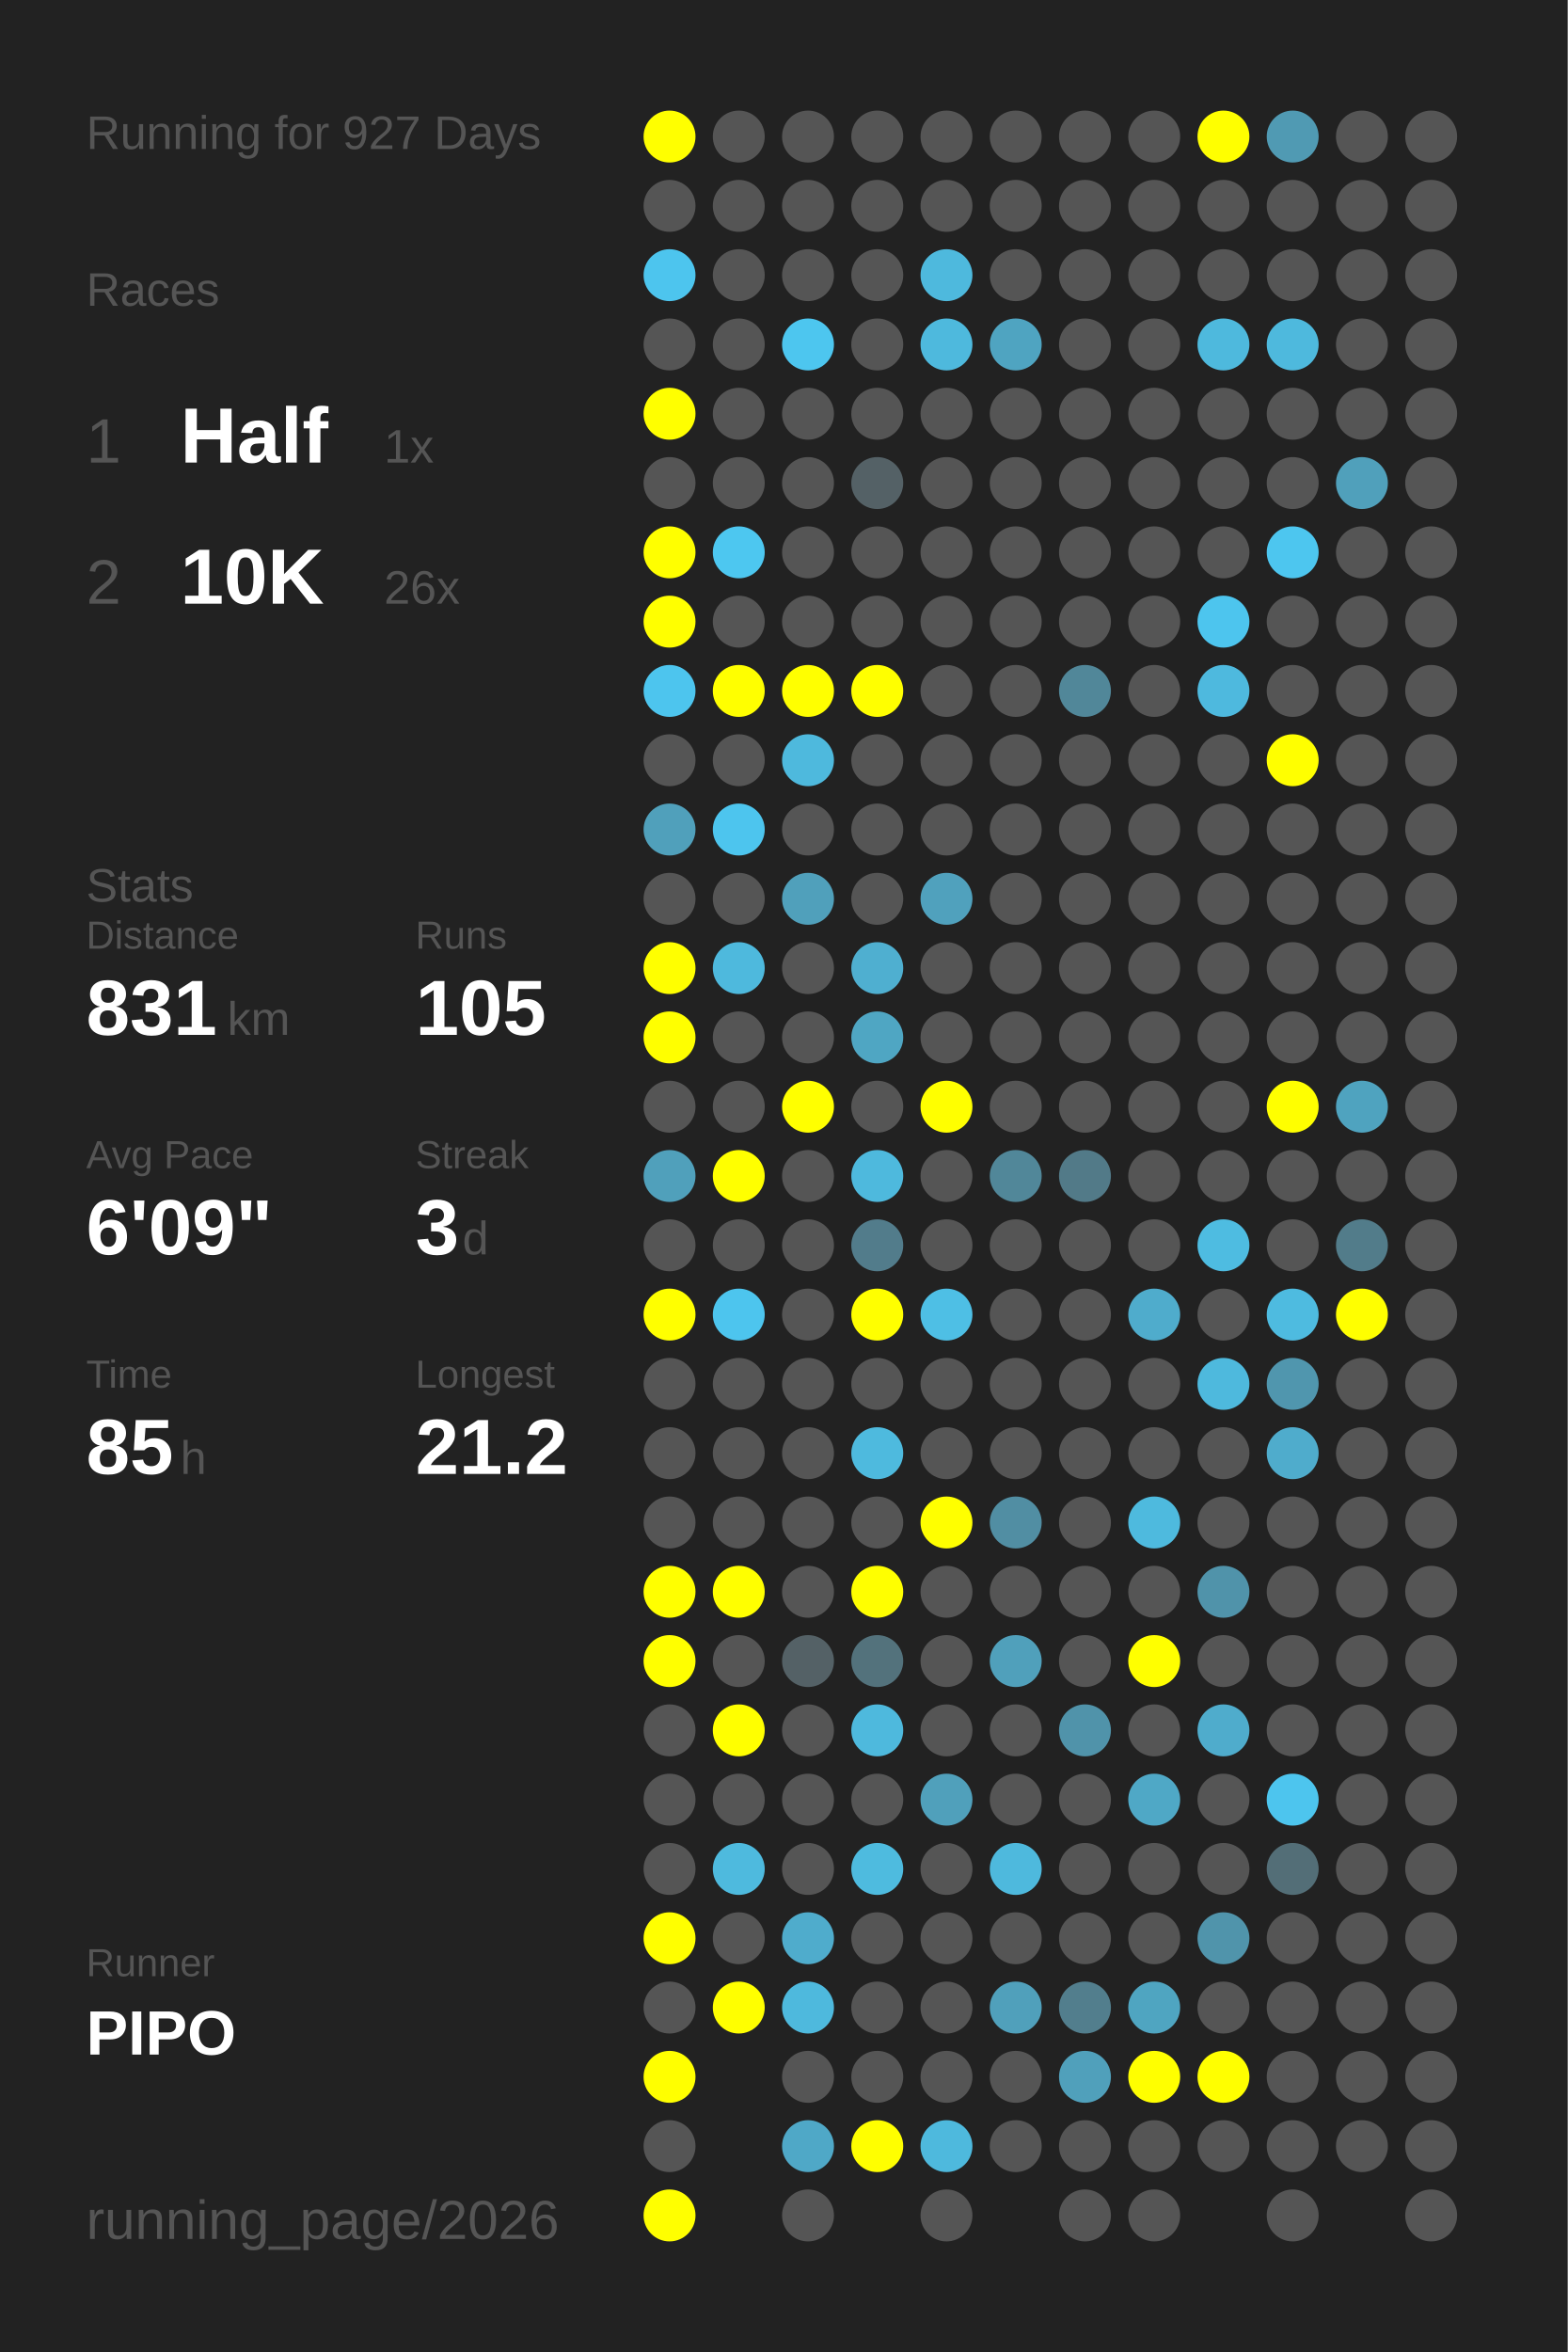
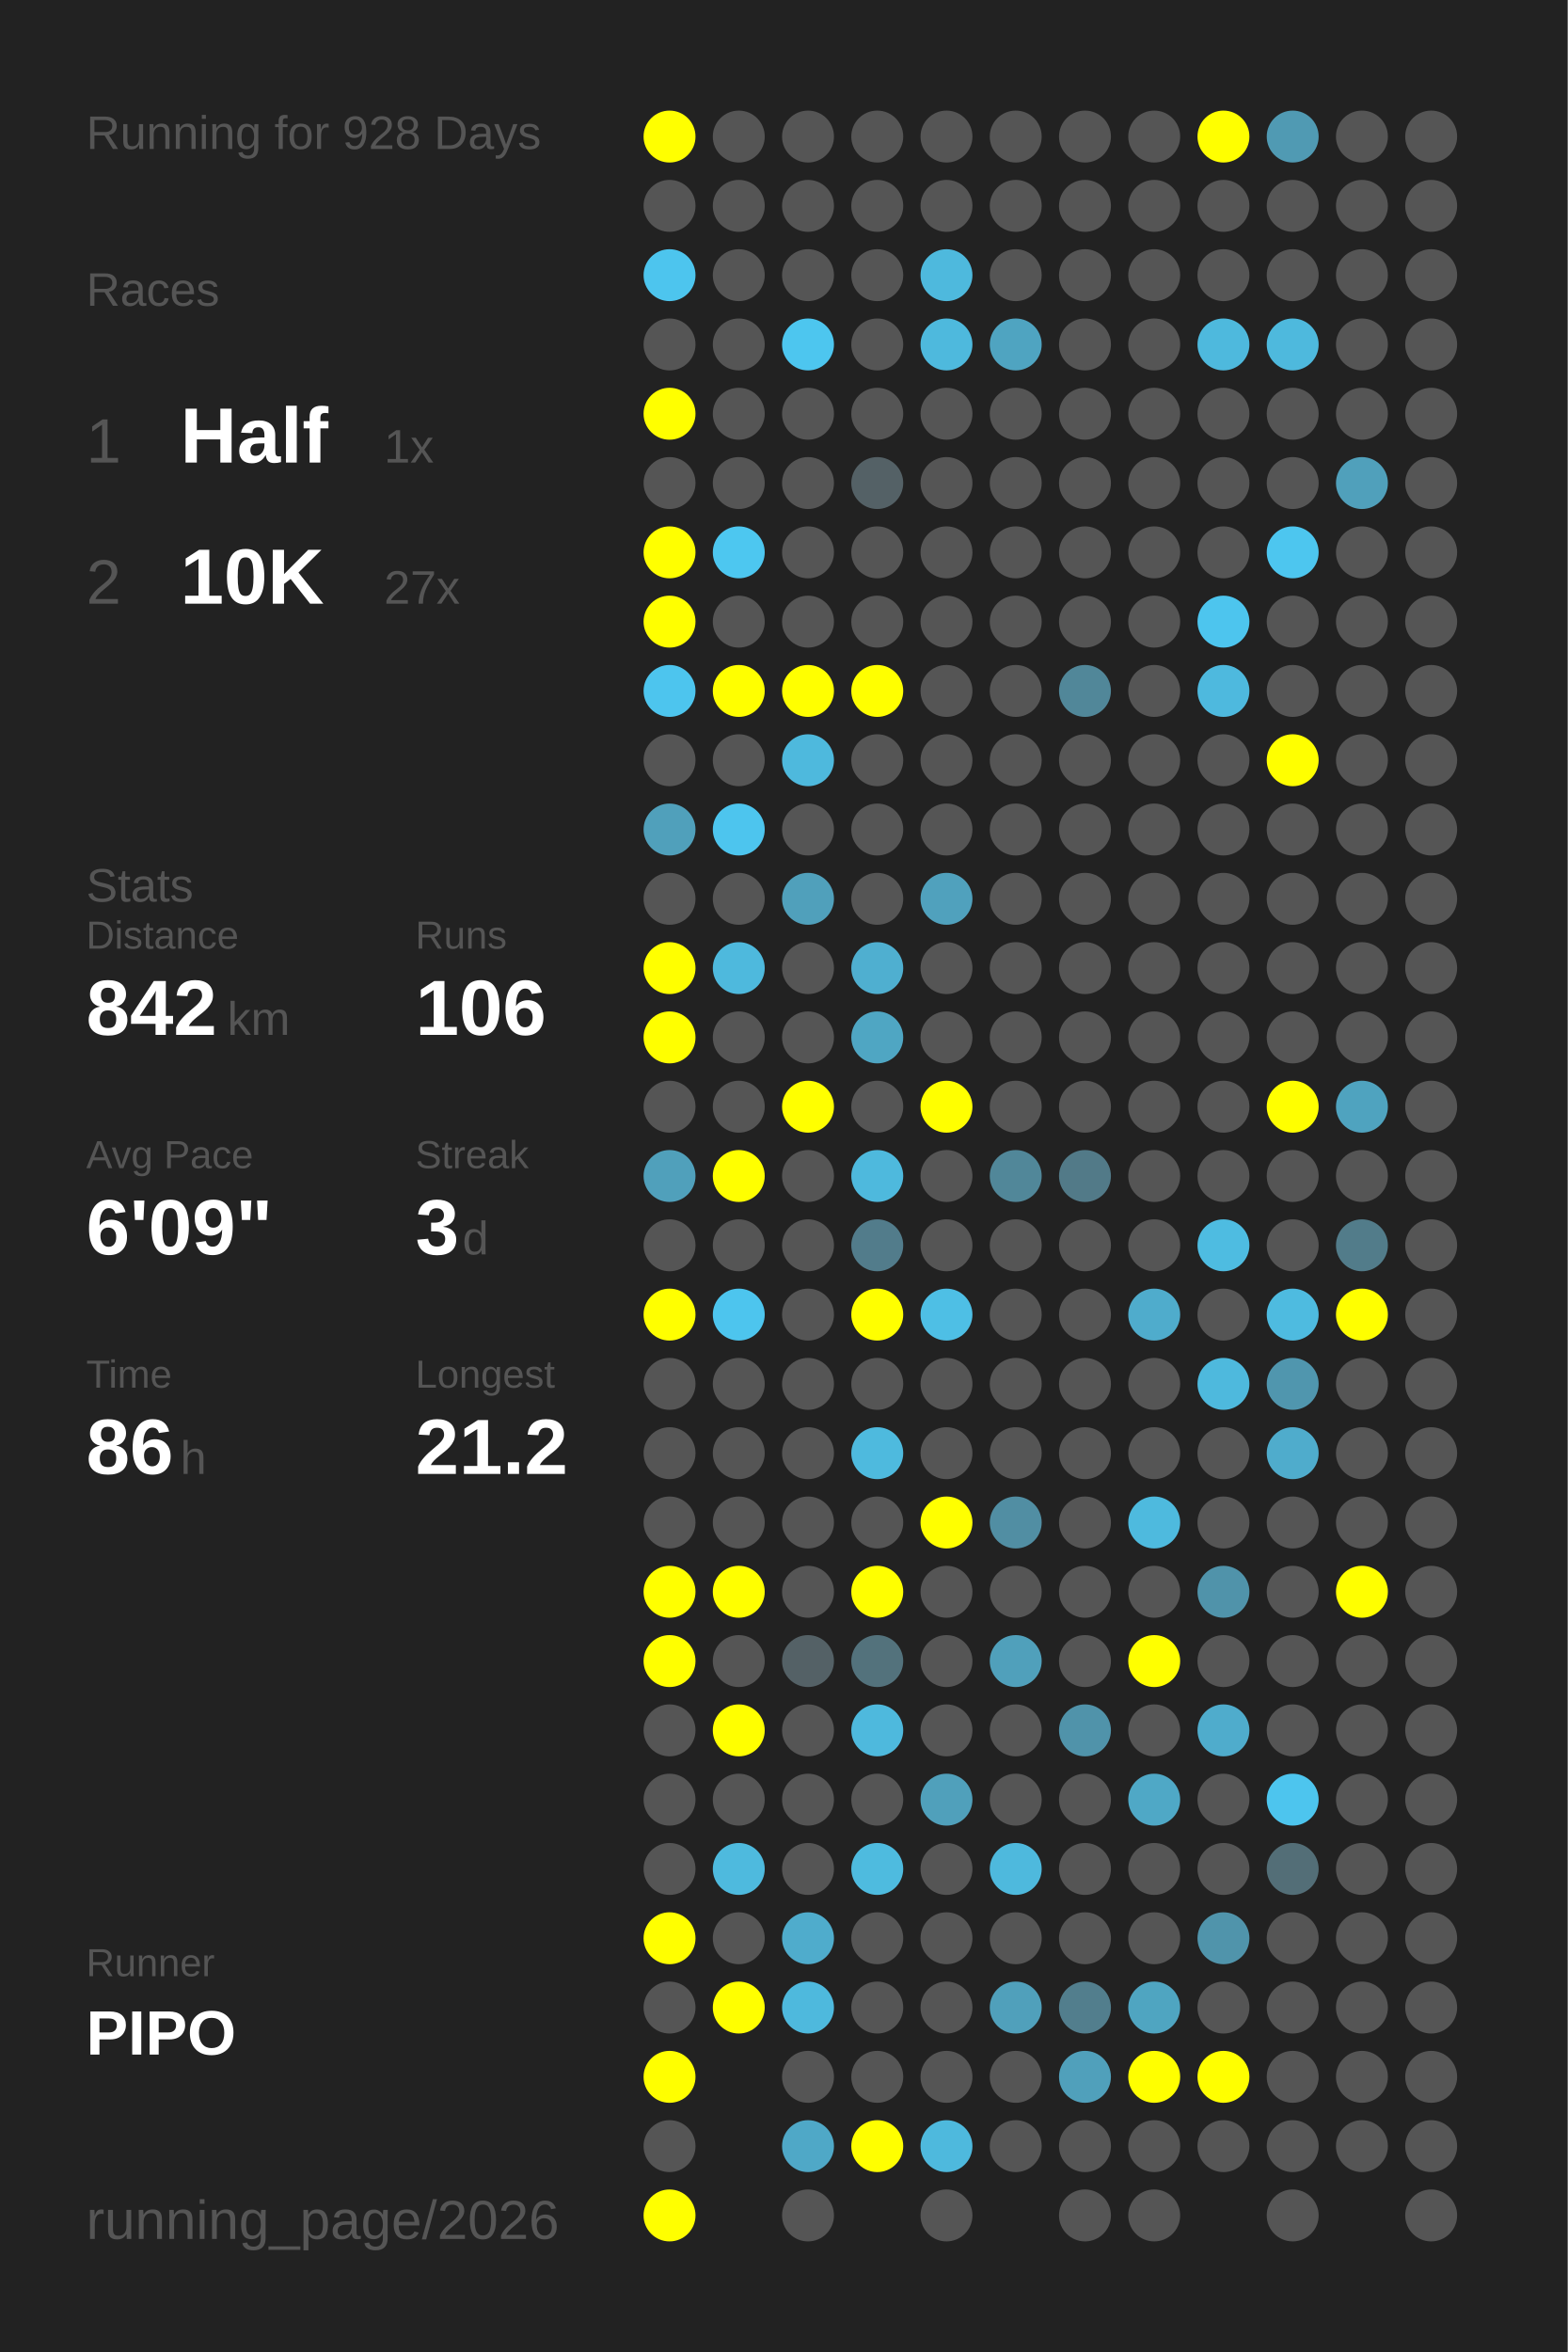
<svg xmlns="http://www.w3.org/2000/svg" baseProfile="full" height="300mm" version="1.1" viewBox="0,0,200,300" width="200mm">
  <defs />
  <rect fill="#222222" height="300" width="200" x="0" y="0" />
-   <text fill="#555555" style="font-size:6px; font-family:Arial;" x="11" y="19">Running for 927 Days</text>
+   <text fill="#555555" style="font-size:6px; font-family:Arial;" x="11" y="19">Running for 928 Days</text>
  <text fill="#555555" style="font-size:6px; font-family:Arial;" x="11" y="39">Races</text>
  <text fill="#555555" style="font-size:8px; font-family:Arial;" x="11" y="59">1</text>
  <text fill="#FFFFFF" style="font-size:10px; font-family:Arial; font-weight:bold;" x="23" y="59">Half</text>
  <text fill="#555555" style="font-size:6px; font-family:Arial;" x="49" y="59">1x</text>
  <text fill="#555555" style="font-size:8px; font-family:Arial;" x="11" y="77">2</text>
  <text fill="#FFFFFF" style="font-size:10px; font-family:Arial; font-weight:bold;" x="23" y="77">10K</text>
-   <text fill="#555555" style="font-size:6px; font-family:Arial;" x="49" y="77">26x</text>
+   <text fill="#555555" style="font-size:6px; font-family:Arial;" x="49" y="77">27x</text>
  <text fill="#555555" style="font-size:6px; font-family:Arial;" x="11" y="115">Stats</text>
  <text fill="#555555" style="font-size:5px; font-family:Arial;" x="11" y="121">Distance</text>
-   <text fill="#FFFFFF" style="font-size:10px; font-family:Arial; font-weight:bold;" x="11" y="132">831</text>
+   <text fill="#FFFFFF" style="font-size:10px; font-family:Arial; font-weight:bold;" x="11" y="132">842</text>
  <text fill="#555555" style="font-size:6px; font-family:Arial;" x="29" y="132">km</text>
  <text fill="#555555" style="font-size:5px; font-family:Arial;" x="53" y="121">Runs</text>
-   <text fill="#FFFFFF" style="font-size:10px; font-family:Arial; font-weight:bold;" x="53" y="132">105</text>
+   <text fill="#FFFFFF" style="font-size:10px; font-family:Arial; font-weight:bold;" x="53" y="132">106</text>
  <text fill="#555555" style="font-size:5px; font-family:Arial;" x="11" y="149">Avg Pace</text>
  <text fill="#FFFFFF" style="font-size:10px; font-family:Arial; font-weight:bold;" x="11" y="160">6'09"</text>
  <text fill="#555555" style="font-size:5px; font-family:Arial;" x="53" y="149">Streak</text>
  <text fill="#FFFFFF" style="font-size:10px; font-family:Arial; font-weight:bold;" x="53" y="160">3</text>
  <text fill="#555555" style="font-size:6px; font-family:Arial;" x="59" y="160">d</text>
  <text fill="#555555" style="font-size:5px; font-family:Arial;" x="11" y="177">Time</text>
-   <text fill="#FFFFFF" style="font-size:10px; font-family:Arial; font-weight:bold;" x="11" y="188">85</text>
+   <text fill="#FFFFFF" style="font-size:10px; font-family:Arial; font-weight:bold;" x="11" y="188">86</text>
  <text fill="#555555" style="font-size:6px; font-family:Arial;" x="23" y="188">h</text>
  <text fill="#555555" style="font-size:5px; font-family:Arial;" x="53" y="177">Longest</text>
  <text fill="#FFFFFF" style="font-size:10px; font-family:Arial; font-weight:bold;" x="53" y="188">21.2</text>
  <text fill="#555555" style="font-size:5px; font-family:Arial;" x="11" y="252.065">Runner</text>
  <text fill="#FFFFFF" style="font-size:8px; font-family:Arial; font-weight:bold;" x="11" y="262.065">PIPO</text>
  <text fill="#555555" style="font-size:7px; font-family:Arial;" x="11" y="285.581">running_page/2026</text>
  <circle cx="85.417" cy="17.419" fill="#FFFF00" r="3.312" />
  <circle cx="85.417" cy="26.258" fill="#555555" r="3.312" />
  <circle cx="85.417" cy="35.097" fill="#4dc5ee" r="3.312" />
  <circle cx="85.417" cy="43.935" fill="#555555" r="3.312" />
  <circle cx="85.417" cy="52.774" fill="#FFFF00" r="3.312" />
  <circle cx="85.417" cy="61.613" fill="#555555" r="3.312" />
  <circle cx="85.417" cy="70.452" fill="#FFFF00" r="3.312" />
  <circle cx="85.417" cy="79.29" fill="#FFFF00" r="3.312" />
  <circle cx="85.417" cy="88.129" fill="#4dc5ee" r="3.312" />
  <circle cx="85.417" cy="96.968" fill="#555555" r="3.312" />
  <circle cx="85.417" cy="105.806" fill="#50a0bb" r="3.312" />
  <circle cx="85.417" cy="114.645" fill="#555555" r="3.312" />
  <circle cx="85.417" cy="123.484" fill="#FFFF00" r="3.312" />
  <circle cx="85.417" cy="132.323" fill="#FFFF00" r="3.312" />
  <circle cx="85.417" cy="141.161" fill="#555555" r="3.312" />
  <circle cx="85.417" cy="150" fill="#50a0bb" r="3.312" />
  <circle cx="85.417" cy="158.839" fill="#555555" r="3.312" />
  <circle cx="85.417" cy="167.677" fill="#FFFF00" r="3.312" />
  <circle cx="85.417" cy="176.516" fill="#555555" r="3.312" />
  <circle cx="85.417" cy="185.355" fill="#555555" r="3.312" />
  <circle cx="85.417" cy="194.194" fill="#555555" r="3.312" />
  <circle cx="85.417" cy="203.032" fill="#FFFF00" r="3.312" />
  <circle cx="85.417" cy="211.871" fill="#FFFF00" r="3.312" />
  <circle cx="85.417" cy="220.71" fill="#555555" r="3.312" />
  <circle cx="85.417" cy="229.548" fill="#555555" r="3.312" />
  <circle cx="85.417" cy="238.387" fill="#555555" r="3.312" />
  <circle cx="85.417" cy="247.226" fill="#FFFF00" r="3.312" />
  <circle cx="85.417" cy="256.065" fill="#555555" r="3.312" />
  <circle cx="85.417" cy="264.903" fill="#FFFF00" r="3.312" />
  <circle cx="85.417" cy="273.742" fill="#555555" r="3.312" />
  <circle cx="85.417" cy="282.581" fill="#FFFF00" r="3.312" />
  <circle cx="94.25" cy="17.419" fill="#555555" r="3.312" />
  <circle cx="94.25" cy="26.258" fill="#555555" r="3.312" />
  <circle cx="94.25" cy="35.097" fill="#555555" r="3.312" />
  <circle cx="94.25" cy="43.935" fill="#555555" r="3.312" />
  <circle cx="94.25" cy="52.774" fill="#555555" r="3.312" />
  <circle cx="94.25" cy="61.613" fill="#555555" r="3.312" />
  <circle cx="94.25" cy="70.452" fill="#4dc7f0" r="3.312" />
  <circle cx="94.25" cy="79.29" fill="#555555" r="3.312" />
  <circle cx="94.25" cy="88.129" fill="#FFFF00" r="3.312" />
  <circle cx="94.25" cy="96.968" fill="#555555" r="3.312" />
  <circle cx="94.25" cy="105.806" fill="#4dc5ee" r="3.312" />
  <circle cx="94.25" cy="114.645" fill="#555555" r="3.312" />
  <circle cx="94.25" cy="123.484" fill="#4eb9dd" r="3.312" />
  <circle cx="94.25" cy="132.323" fill="#555555" r="3.312" />
  <circle cx="94.25" cy="141.161" fill="#555555" r="3.312" />
  <circle cx="94.25" cy="150" fill="#FFFF00" r="3.312" />
  <circle cx="94.25" cy="158.839" fill="#555555" r="3.312" />
  <circle cx="94.25" cy="167.677" fill="#4dc5ee" r="3.312" />
  <circle cx="94.25" cy="176.516" fill="#555555" r="3.312" />
  <circle cx="94.25" cy="185.355" fill="#555555" r="3.312" />
  <circle cx="94.25" cy="194.194" fill="#555555" r="3.312" />
  <circle cx="94.25" cy="203.032" fill="#FFFF00" r="3.312" />
  <circle cx="94.25" cy="211.871" fill="#555555" r="3.312" />
  <circle cx="94.25" cy="220.71" fill="#FFFF00" r="3.312" />
  <circle cx="94.25" cy="229.548" fill="#555555" r="3.312" />
  <circle cx="94.25" cy="238.387" fill="#4ebade" r="3.312" />
  <circle cx="94.25" cy="247.226" fill="#555555" r="3.312" />
  <circle cx="94.25" cy="256.065" fill="#FFFF00" r="3.312" />
  <circle cx="103.083" cy="17.419" fill="#555555" r="3.312" />
  <circle cx="103.083" cy="26.258" fill="#555555" r="3.312" />
  <circle cx="103.083" cy="35.097" fill="#555555" r="3.312" />
  <circle cx="103.083" cy="43.935" fill="#4dc6ef" r="3.312" />
  <circle cx="103.083" cy="52.774" fill="#555555" r="3.312" />
  <circle cx="103.083" cy="61.613" fill="#555555" r="3.312" />
  <circle cx="103.083" cy="70.452" fill="#555555" r="3.312" />
  <circle cx="103.083" cy="79.29" fill="#555555" r="3.312" />
  <circle cx="103.083" cy="88.129" fill="#FFFF00" r="3.312" />
  <circle cx="103.083" cy="96.968" fill="#4eb9dd" r="3.312" />
  <circle cx="103.083" cy="105.806" fill="#555555" r="3.312" />
  <circle cx="103.083" cy="114.645" fill="#50a0bb" r="3.312" />
  <circle cx="103.083" cy="123.484" fill="#555555" r="3.312" />
  <circle cx="103.083" cy="132.323" fill="#555555" r="3.312" />
  <circle cx="103.083" cy="141.161" fill="#FFFF00" r="3.312" />
  <circle cx="103.083" cy="150" fill="#555555" r="3.312" />
  <circle cx="103.083" cy="158.839" fill="#555555" r="3.312" />
  <circle cx="103.083" cy="167.677" fill="#555555" r="3.312" />
  <circle cx="103.083" cy="176.516" fill="#555555" r="3.312" />
  <circle cx="103.083" cy="185.355" fill="#555555" r="3.312" />
  <circle cx="103.083" cy="194.194" fill="#555555" r="3.312" />
  <circle cx="103.083" cy="203.032" fill="#555555" r="3.312" />
  <circle cx="103.083" cy="211.871" fill="#546166" r="3.312" />
  <circle cx="103.083" cy="220.71" fill="#555555" r="3.312" />
  <circle cx="103.083" cy="229.548" fill="#555555" r="3.312" />
  <circle cx="103.083" cy="238.387" fill="#555555" r="3.312" />
  <circle cx="103.083" cy="247.226" fill="#4faccc" r="3.312" />
  <circle cx="103.083" cy="256.065" fill="#4eb9dd" r="3.312" />
  <circle cx="103.083" cy="264.903" fill="#555555" r="3.312" />
  <circle cx="103.083" cy="273.742" fill="#4fa8c7" r="3.312" />
  <circle cx="103.083" cy="282.581" fill="#555555" r="3.312" />
  <circle cx="111.917" cy="17.419" fill="#555555" r="3.312" />
  <circle cx="111.917" cy="26.258" fill="#555555" r="3.312" />
  <circle cx="111.917" cy="35.097" fill="#555555" r="3.312" />
  <circle cx="111.917" cy="43.935" fill="#555555" r="3.312" />
  <circle cx="111.917" cy="52.774" fill="#555555" r="3.312" />
  <circle cx="111.917" cy="61.613" fill="#546166" r="3.312" />
  <circle cx="111.917" cy="70.452" fill="#555555" r="3.312" />
  <circle cx="111.917" cy="79.29" fill="#555555" r="3.312" />
  <circle cx="111.917" cy="88.129" fill="#FFFF00" r="3.312" />
  <circle cx="111.917" cy="96.968" fill="#555555" r="3.312" />
  <circle cx="111.917" cy="105.806" fill="#555555" r="3.312" />
  <circle cx="111.917" cy="114.645" fill="#555555" r="3.312" />
  <circle cx="111.917" cy="123.484" fill="#4fafd0" r="3.312" />
  <circle cx="111.917" cy="132.323" fill="#4fa6c3" r="3.312" />
  <circle cx="111.917" cy="141.161" fill="#555555" r="3.312" />
  <circle cx="111.917" cy="150" fill="#4eb9dd" r="3.312" />
  <circle cx="111.917" cy="158.839" fill="#527c8b" r="3.312" />
  <circle cx="111.917" cy="167.677" fill="#FFFF00" r="3.312" />
  <circle cx="111.917" cy="176.516" fill="#555555" r="3.312" />
  <circle cx="111.917" cy="185.355" fill="#4ebade" r="3.312" />
  <circle cx="111.917" cy="194.194" fill="#555555" r="3.312" />
  <circle cx="111.917" cy="203.032" fill="#FFFF00" r="3.312" />
  <circle cx="111.917" cy="211.871" fill="#53727c" r="3.312" />
  <circle cx="111.917" cy="220.71" fill="#4eb9dd" r="3.312" />
  <circle cx="111.917" cy="229.548" fill="#555555" r="3.312" />
  <circle cx="111.917" cy="238.387" fill="#4ebbdf" r="3.312" />
  <circle cx="111.917" cy="247.226" fill="#555555" r="3.312" />
  <circle cx="111.917" cy="256.065" fill="#555555" r="3.312" />
  <circle cx="111.917" cy="264.903" fill="#555555" r="3.312" />
  <circle cx="111.917" cy="273.742" fill="#FFFF00" r="3.312" />
  <circle cx="120.75" cy="17.419" fill="#555555" r="3.312" />
  <circle cx="120.75" cy="26.258" fill="#555555" r="3.312" />
  <circle cx="120.75" cy="35.097" fill="#4eb9dd" r="3.312" />
  <circle cx="120.75" cy="43.935" fill="#4eb9dd" r="3.312" />
  <circle cx="120.75" cy="52.774" fill="#555555" r="3.312" />
  <circle cx="120.75" cy="61.613" fill="#555555" r="3.312" />
  <circle cx="120.75" cy="70.452" fill="#555555" r="3.312" />
  <circle cx="120.75" cy="79.29" fill="#555555" r="3.312" />
  <circle cx="120.75" cy="88.129" fill="#555555" r="3.312" />
  <circle cx="120.75" cy="96.968" fill="#555555" r="3.312" />
  <circle cx="120.75" cy="105.806" fill="#555555" r="3.312" />
  <circle cx="120.75" cy="114.645" fill="#50a1bd" r="3.312" />
  <circle cx="120.75" cy="123.484" fill="#555555" r="3.312" />
  <circle cx="120.75" cy="132.323" fill="#555555" r="3.312" />
  <circle cx="120.75" cy="141.161" fill="#FFFF00" r="3.312" />
  <circle cx="120.75" cy="150" fill="#555555" r="3.312" />
  <circle cx="120.75" cy="158.839" fill="#555555" r="3.312" />
  <circle cx="120.75" cy="167.677" fill="#4ebfe5" r="3.312" />
  <circle cx="120.75" cy="176.516" fill="#555555" r="3.312" />
  <circle cx="120.75" cy="185.355" fill="#555555" r="3.312" />
  <circle cx="120.75" cy="194.194" fill="#FFFF00" r="3.312" />
  <circle cx="120.75" cy="203.032" fill="#555555" r="3.312" />
  <circle cx="120.75" cy="211.871" fill="#555555" r="3.312" />
  <circle cx="120.75" cy="220.71" fill="#555555" r="3.312" />
  <circle cx="120.75" cy="229.548" fill="#50a0bb" r="3.312" />
  <circle cx="120.75" cy="238.387" fill="#555555" r="3.312" />
  <circle cx="120.75" cy="247.226" fill="#555555" r="3.312" />
  <circle cx="120.75" cy="256.065" fill="#555555" r="3.312" />
  <circle cx="120.75" cy="264.903" fill="#555555" r="3.312" />
  <circle cx="120.75" cy="273.742" fill="#4eb9dd" r="3.312" />
  <circle cx="120.75" cy="282.581" fill="#555555" r="3.312" />
  <circle cx="129.583" cy="17.419" fill="#555555" r="3.312" />
  <circle cx="129.583" cy="26.258" fill="#555555" r="3.312" />
  <circle cx="129.583" cy="35.097" fill="#555555" r="3.312" />
  <circle cx="129.583" cy="43.935" fill="#4fa4c1" r="3.312" />
  <circle cx="129.583" cy="52.774" fill="#555555" r="3.312" />
  <circle cx="129.583" cy="61.613" fill="#555555" r="3.312" />
  <circle cx="129.583" cy="70.452" fill="#555555" r="3.312" />
  <circle cx="129.583" cy="79.29" fill="#555555" r="3.312" />
  <circle cx="129.583" cy="88.129" fill="#555555" r="3.312" />
  <circle cx="129.583" cy="96.968" fill="#555555" r="3.312" />
  <circle cx="129.583" cy="105.806" fill="#555555" r="3.312" />
  <circle cx="129.583" cy="114.645" fill="#555555" r="3.312" />
  <circle cx="129.583" cy="123.484" fill="#555555" r="3.312" />
  <circle cx="129.583" cy="132.323" fill="#555555" r="3.312" />
  <circle cx="129.583" cy="141.161" fill="#555555" r="3.312" />
  <circle cx="129.583" cy="150" fill="#518799" r="3.312" />
  <circle cx="129.583" cy="158.839" fill="#555555" r="3.312" />
  <circle cx="129.583" cy="167.677" fill="#555555" r="3.312" />
  <circle cx="129.583" cy="176.516" fill="#555555" r="3.312" />
  <circle cx="129.583" cy="185.355" fill="#555555" r="3.312" />
  <circle cx="129.583" cy="194.194" fill="#518ea3" r="3.312" />
  <circle cx="129.583" cy="203.032" fill="#555555" r="3.312" />
  <circle cx="129.583" cy="211.871" fill="#50a0bb" r="3.312" />
  <circle cx="129.583" cy="220.71" fill="#555555" r="3.312" />
  <circle cx="129.583" cy="229.548" fill="#555555" r="3.312" />
  <circle cx="129.583" cy="238.387" fill="#4eb9dd" r="3.312" />
  <circle cx="129.583" cy="247.226" fill="#555555" r="3.312" />
  <circle cx="129.583" cy="256.065" fill="#50a0bb" r="3.312" />
  <circle cx="129.583" cy="264.903" fill="#555555" r="3.312" />
  <circle cx="129.583" cy="273.742" fill="#555555" r="3.312" />
  <circle cx="138.417" cy="17.419" fill="#555555" r="3.312" />
  <circle cx="138.417" cy="26.258" fill="#555555" r="3.312" />
  <circle cx="138.417" cy="35.097" fill="#555555" r="3.312" />
  <circle cx="138.417" cy="43.935" fill="#555555" r="3.312" />
  <circle cx="138.417" cy="52.774" fill="#555555" r="3.312" />
  <circle cx="138.417" cy="61.613" fill="#555555" r="3.312" />
  <circle cx="138.417" cy="70.452" fill="#555555" r="3.312" />
  <circle cx="138.417" cy="79.29" fill="#555555" r="3.312" />
  <circle cx="138.417" cy="88.129" fill="#518799" r="3.312" />
  <circle cx="138.417" cy="96.968" fill="#555555" r="3.312" />
  <circle cx="138.417" cy="105.806" fill="#555555" r="3.312" />
  <circle cx="138.417" cy="114.645" fill="#555555" r="3.312" />
  <circle cx="138.417" cy="123.484" fill="#555555" r="3.312" />
  <circle cx="138.417" cy="132.323" fill="#555555" r="3.312" />
  <circle cx="138.417" cy="141.161" fill="#555555" r="3.312" />
  <circle cx="138.417" cy="150" fill="#527a88" r="3.312" />
  <circle cx="138.417" cy="158.839" fill="#555555" r="3.312" />
  <circle cx="138.417" cy="167.677" fill="#555555" r="3.312" />
  <circle cx="138.417" cy="176.516" fill="#555555" r="3.312" />
  <circle cx="138.417" cy="185.355" fill="#555555" r="3.312" />
  <circle cx="138.417" cy="194.194" fill="#555555" r="3.312" />
  <circle cx="138.417" cy="203.032" fill="#555555" r="3.312" />
  <circle cx="138.417" cy="211.871" fill="#555555" r="3.312" />
  <circle cx="138.417" cy="220.71" fill="#5093aa" r="3.312" />
  <circle cx="138.417" cy="229.548" fill="#555555" r="3.312" />
  <circle cx="138.417" cy="238.387" fill="#555555" r="3.312" />
  <circle cx="138.417" cy="247.226" fill="#555555" r="3.312" />
  <circle cx="138.417" cy="256.065" fill="#527e8d" r="3.312" />
  <circle cx="138.417" cy="264.903" fill="#50a0bb" r="3.312" />
  <circle cx="138.417" cy="273.742" fill="#555555" r="3.312" />
  <circle cx="138.417" cy="282.581" fill="#555555" r="3.312" />
  <circle cx="147.25" cy="17.419" fill="#555555" r="3.312" />
  <circle cx="147.25" cy="26.258" fill="#555555" r="3.312" />
  <circle cx="147.25" cy="35.097" fill="#555555" r="3.312" />
  <circle cx="147.25" cy="43.935" fill="#555555" r="3.312" />
  <circle cx="147.25" cy="52.774" fill="#555555" r="3.312" />
  <circle cx="147.25" cy="61.613" fill="#555555" r="3.312" />
  <circle cx="147.25" cy="70.452" fill="#555555" r="3.312" />
  <circle cx="147.25" cy="79.29" fill="#555555" r="3.312" />
  <circle cx="147.25" cy="88.129" fill="#555555" r="3.312" />
  <circle cx="147.25" cy="96.968" fill="#555555" r="3.312" />
  <circle cx="147.25" cy="105.806" fill="#555555" r="3.312" />
  <circle cx="147.25" cy="114.645" fill="#555555" r="3.312" />
  <circle cx="147.25" cy="123.484" fill="#555555" r="3.312" />
  <circle cx="147.25" cy="132.323" fill="#555555" r="3.312" />
  <circle cx="147.25" cy="141.161" fill="#555555" r="3.312" />
  <circle cx="147.25" cy="150" fill="#555555" r="3.312" />
  <circle cx="147.25" cy="158.839" fill="#555555" r="3.312" />
  <circle cx="147.25" cy="167.677" fill="#4faccc" r="3.312" />
  <circle cx="147.25" cy="176.516" fill="#555555" r="3.312" />
  <circle cx="147.25" cy="185.355" fill="#555555" r="3.312" />
  <circle cx="147.25" cy="194.194" fill="#4ebade" r="3.312" />
  <circle cx="147.25" cy="203.032" fill="#555555" r="3.312" />
  <circle cx="147.25" cy="211.871" fill="#FFFF00" r="3.312" />
  <circle cx="147.25" cy="220.71" fill="#555555" r="3.312" />
  <circle cx="147.25" cy="229.548" fill="#4fa8c6" r="3.312" />
  <circle cx="147.25" cy="238.387" fill="#555555" r="3.312" />
  <circle cx="147.25" cy="247.226" fill="#555555" r="3.312" />
  <circle cx="147.25" cy="256.065" fill="#4fa5c1" r="3.312" />
  <circle cx="147.25" cy="264.903" fill="#FFFF00" r="3.312" />
  <circle cx="147.25" cy="273.742" fill="#555555" r="3.312" />
  <circle cx="147.25" cy="282.581" fill="#555555" r="3.312" />
  <circle cx="156.083" cy="17.419" fill="#FFFF00" r="3.312" />
  <circle cx="156.083" cy="26.258" fill="#555555" r="3.312" />
  <circle cx="156.083" cy="35.097" fill="#555555" r="3.312" />
  <circle cx="156.083" cy="43.935" fill="#4eb9dd" r="3.312" />
  <circle cx="156.083" cy="52.774" fill="#555555" r="3.312" />
  <circle cx="156.083" cy="61.613" fill="#555555" r="3.312" />
  <circle cx="156.083" cy="70.452" fill="#555555" r="3.312" />
  <circle cx="156.083" cy="79.29" fill="#4dc5ee" r="3.312" />
  <circle cx="156.083" cy="88.129" fill="#4eb9de" r="3.312" />
  <circle cx="156.083" cy="96.968" fill="#555555" r="3.312" />
  <circle cx="156.083" cy="105.806" fill="#555555" r="3.312" />
  <circle cx="156.083" cy="114.645" fill="#555555" r="3.312" />
  <circle cx="156.083" cy="123.484" fill="#555555" r="3.312" />
  <circle cx="156.083" cy="132.323" fill="#555555" r="3.312" />
  <circle cx="156.083" cy="141.161" fill="#555555" r="3.312" />
  <circle cx="156.083" cy="150" fill="#555555" r="3.312" />
  <circle cx="156.083" cy="158.839" fill="#4ebce1" r="3.312" />
  <circle cx="156.083" cy="167.677" fill="#555555" r="3.312" />
  <circle cx="156.083" cy="176.516" fill="#4eb9dd" r="3.312" />
  <circle cx="156.083" cy="185.355" fill="#555555" r="3.312" />
  <circle cx="156.083" cy="194.194" fill="#555555" r="3.312" />
  <circle cx="156.083" cy="203.032" fill="#5093aa" r="3.312" />
  <circle cx="156.083" cy="211.871" fill="#555555" r="3.312" />
  <circle cx="156.083" cy="220.71" fill="#4faccc" r="3.312" />
  <circle cx="156.083" cy="229.548" fill="#555555" r="3.312" />
  <circle cx="156.083" cy="238.387" fill="#555555" r="3.312" />
  <circle cx="156.083" cy="247.226" fill="#5094ab" r="3.312" />
  <circle cx="156.083" cy="256.065" fill="#555555" r="3.312" />
  <circle cx="156.083" cy="264.903" fill="#FFFF00" r="3.312" />
  <circle cx="156.083" cy="273.742" fill="#555555" r="3.312" />
  <circle cx="164.917" cy="17.419" fill="#509ab3" r="3.312" />
  <circle cx="164.917" cy="26.258" fill="#555555" r="3.312" />
  <circle cx="164.917" cy="35.097" fill="#555555" r="3.312" />
  <circle cx="164.917" cy="43.935" fill="#4eb9dd" r="3.312" />
  <circle cx="164.917" cy="52.774" fill="#555555" r="3.312" />
  <circle cx="164.917" cy="61.613" fill="#555555" r="3.312" />
  <circle cx="164.917" cy="70.452" fill="#4dc6ef" r="3.312" />
  <circle cx="164.917" cy="79.29" fill="#555555" r="3.312" />
  <circle cx="164.917" cy="88.129" fill="#555555" r="3.312" />
  <circle cx="164.917" cy="96.968" fill="#FFFF00" r="3.312" />
  <circle cx="164.917" cy="105.806" fill="#555555" r="3.312" />
  <circle cx="164.917" cy="114.645" fill="#555555" r="3.312" />
  <circle cx="164.917" cy="123.484" fill="#555555" r="3.312" />
  <circle cx="164.917" cy="132.323" fill="#555555" r="3.312" />
  <circle cx="164.917" cy="141.161" fill="#FFFF00" r="3.312" />
  <circle cx="164.917" cy="150" fill="#555555" r="3.312" />
  <circle cx="164.917" cy="158.839" fill="#555555" r="3.312" />
  <circle cx="164.917" cy="167.677" fill="#4ebbe0" r="3.312" />
  <circle cx="164.917" cy="176.516" fill="#5096ae" r="3.312" />
  <circle cx="164.917" cy="185.355" fill="#4faccc" r="3.312" />
  <circle cx="164.917" cy="194.194" fill="#555555" r="3.312" />
  <circle cx="164.917" cy="203.032" fill="#555555" r="3.312" />
  <circle cx="164.917" cy="211.871" fill="#555555" r="3.312" />
  <circle cx="164.917" cy="220.71" fill="#555555" r="3.312" />
  <circle cx="164.917" cy="229.548" fill="#4dc5ee" r="3.312" />
  <circle cx="164.917" cy="238.387" fill="#536e77" r="3.312" />
  <circle cx="164.917" cy="247.226" fill="#555555" r="3.312" />
  <circle cx="164.917" cy="256.065" fill="#555555" r="3.312" />
  <circle cx="164.917" cy="264.903" fill="#555555" r="3.312" />
  <circle cx="164.917" cy="273.742" fill="#555555" r="3.312" />
  <circle cx="164.917" cy="282.581" fill="#555555" r="3.312" />
  <circle cx="173.75" cy="17.419" fill="#555555" r="3.312" />
  <circle cx="173.75" cy="26.258" fill="#555555" r="3.312" />
  <circle cx="173.75" cy="35.097" fill="#555555" r="3.312" />
  <circle cx="173.75" cy="43.935" fill="#555555" r="3.312" />
  <circle cx="173.75" cy="52.774" fill="#555555" r="3.312" />
  <circle cx="173.75" cy="61.613" fill="#50a0bb" r="3.312" />
  <circle cx="173.75" cy="70.452" fill="#555555" r="3.312" />
  <circle cx="173.75" cy="79.29" fill="#555555" r="3.312" />
  <circle cx="173.75" cy="88.129" fill="#555555" r="3.312" />
  <circle cx="173.75" cy="96.968" fill="#555555" r="3.312" />
  <circle cx="173.75" cy="105.806" fill="#555555" r="3.312" />
  <circle cx="173.75" cy="114.645" fill="#555555" r="3.312" />
  <circle cx="173.75" cy="123.484" fill="#555555" r="3.312" />
  <circle cx="173.75" cy="132.323" fill="#555555" r="3.312" />
  <circle cx="173.75" cy="141.161" fill="#4fa3bf" r="3.312" />
  <circle cx="173.75" cy="150" fill="#555555" r="3.312" />
  <circle cx="173.75" cy="158.839" fill="#527c8a" r="3.312" />
  <circle cx="173.75" cy="167.677" fill="#FFFF00" r="3.312" />
  <circle cx="173.75" cy="176.516" fill="#555555" r="3.312" />
  <circle cx="173.75" cy="185.355" fill="#555555" r="3.312" />
  <circle cx="173.75" cy="194.194" fill="#555555" r="3.312" />
-   <circle cx="173.75" cy="203.032" fill="#555555" r="3.312" />
+   <circle cx="173.75" cy="203.032" fill="#FFFF00" r="3.312" />
  <circle cx="173.75" cy="211.871" fill="#555555" r="3.312" />
  <circle cx="173.75" cy="220.71" fill="#555555" r="3.312" />
  <circle cx="173.75" cy="229.548" fill="#555555" r="3.312" />
  <circle cx="173.75" cy="238.387" fill="#555555" r="3.312" />
  <circle cx="173.75" cy="247.226" fill="#555555" r="3.312" />
  <circle cx="173.75" cy="256.065" fill="#555555" r="3.312" />
  <circle cx="173.75" cy="264.903" fill="#555555" r="3.312" />
  <circle cx="173.75" cy="273.742" fill="#555555" r="3.312" />
  <circle cx="182.583" cy="17.419" fill="#555555" r="3.312" />
  <circle cx="182.583" cy="26.258" fill="#555555" r="3.312" />
  <circle cx="182.583" cy="35.097" fill="#555555" r="3.312" />
  <circle cx="182.583" cy="43.935" fill="#555555" r="3.312" />
  <circle cx="182.583" cy="52.774" fill="#555555" r="3.312" />
  <circle cx="182.583" cy="61.613" fill="#555555" r="3.312" />
  <circle cx="182.583" cy="70.452" fill="#555555" r="3.312" />
  <circle cx="182.583" cy="79.29" fill="#555555" r="3.312" />
  <circle cx="182.583" cy="88.129" fill="#555555" r="3.312" />
  <circle cx="182.583" cy="96.968" fill="#555555" r="3.312" />
  <circle cx="182.583" cy="105.806" fill="#555555" r="3.312" />
  <circle cx="182.583" cy="114.645" fill="#555555" r="3.312" />
  <circle cx="182.583" cy="123.484" fill="#555555" r="3.312" />
  <circle cx="182.583" cy="132.323" fill="#555555" r="3.312" />
  <circle cx="182.583" cy="141.161" fill="#555555" r="3.312" />
  <circle cx="182.583" cy="150" fill="#555555" r="3.312" />
  <circle cx="182.583" cy="158.839" fill="#555555" r="3.312" />
  <circle cx="182.583" cy="167.677" fill="#555555" r="3.312" />
  <circle cx="182.583" cy="176.516" fill="#555555" r="3.312" />
  <circle cx="182.583" cy="185.355" fill="#555555" r="3.312" />
  <circle cx="182.583" cy="194.194" fill="#555555" r="3.312" />
  <circle cx="182.583" cy="203.032" fill="#555555" r="3.312" />
  <circle cx="182.583" cy="211.871" fill="#555555" r="3.312" />
  <circle cx="182.583" cy="220.71" fill="#555555" r="3.312" />
  <circle cx="182.583" cy="229.548" fill="#555555" r="3.312" />
  <circle cx="182.583" cy="238.387" fill="#555555" r="3.312" />
  <circle cx="182.583" cy="247.226" fill="#555555" r="3.312" />
  <circle cx="182.583" cy="256.065" fill="#555555" r="3.312" />
  <circle cx="182.583" cy="264.903" fill="#555555" r="3.312" />
  <circle cx="182.583" cy="273.742" fill="#555555" r="3.312" />
  <circle cx="182.583" cy="282.581" fill="#555555" r="3.312" />
</svg>
